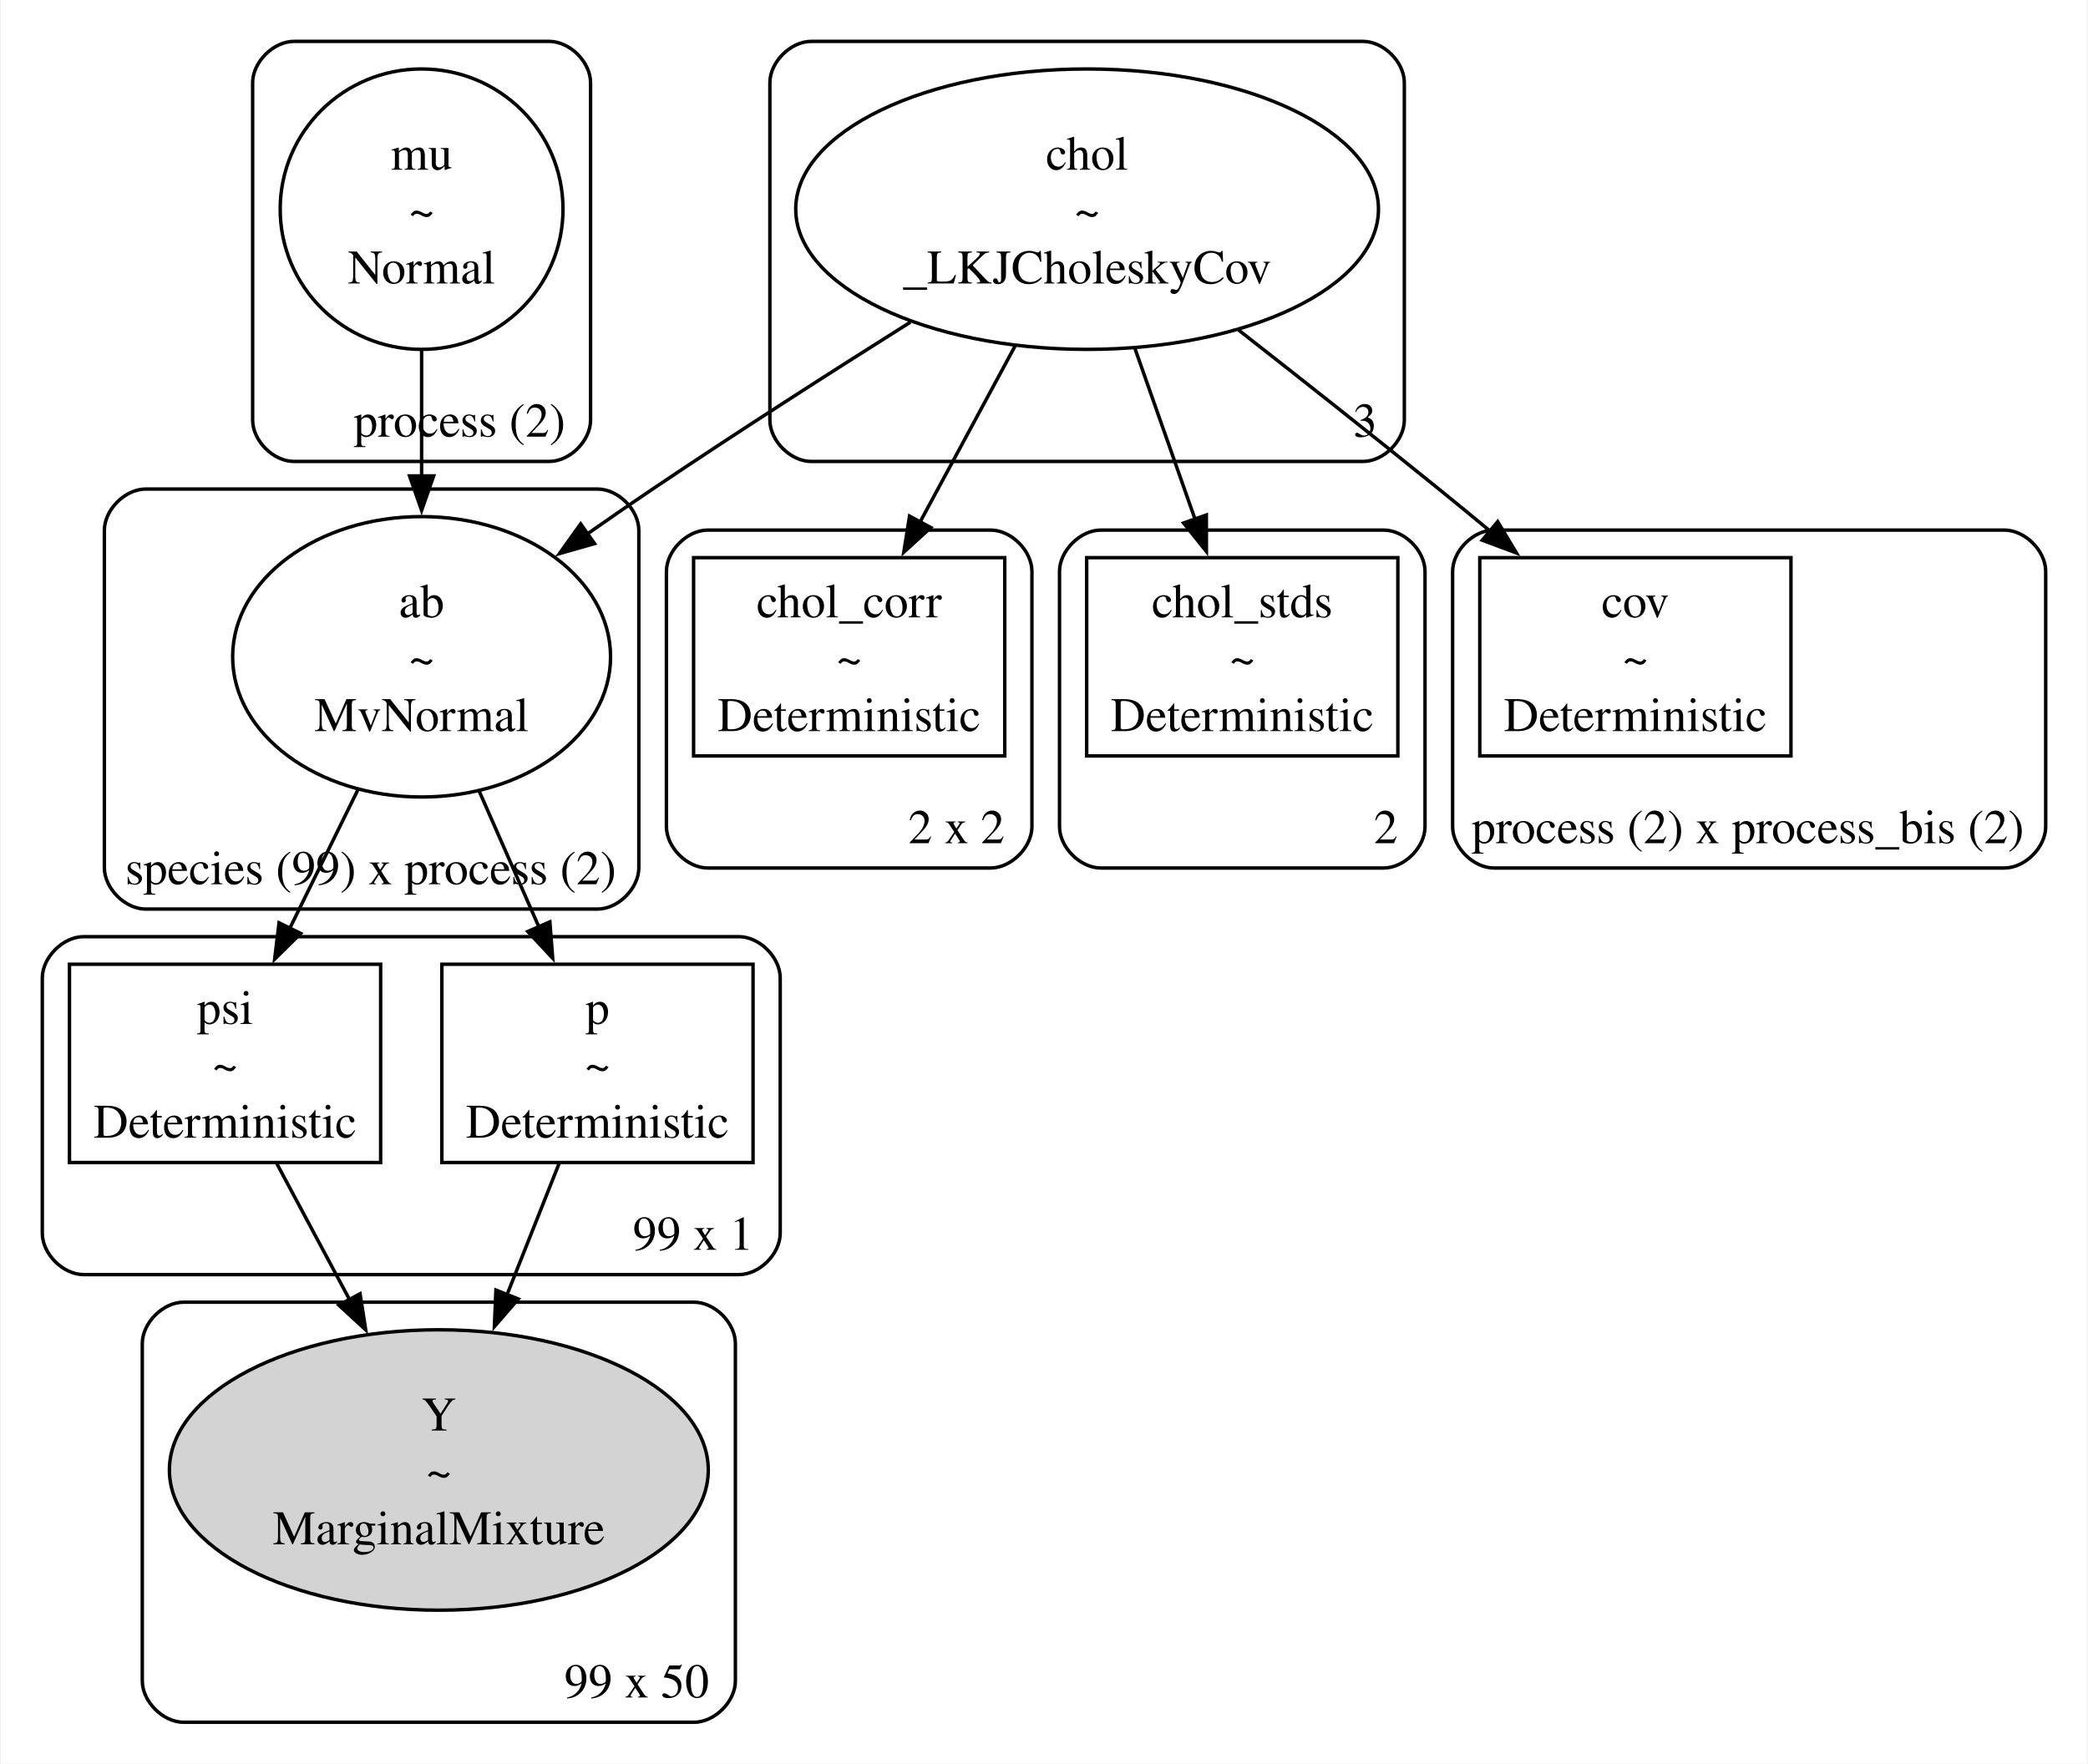
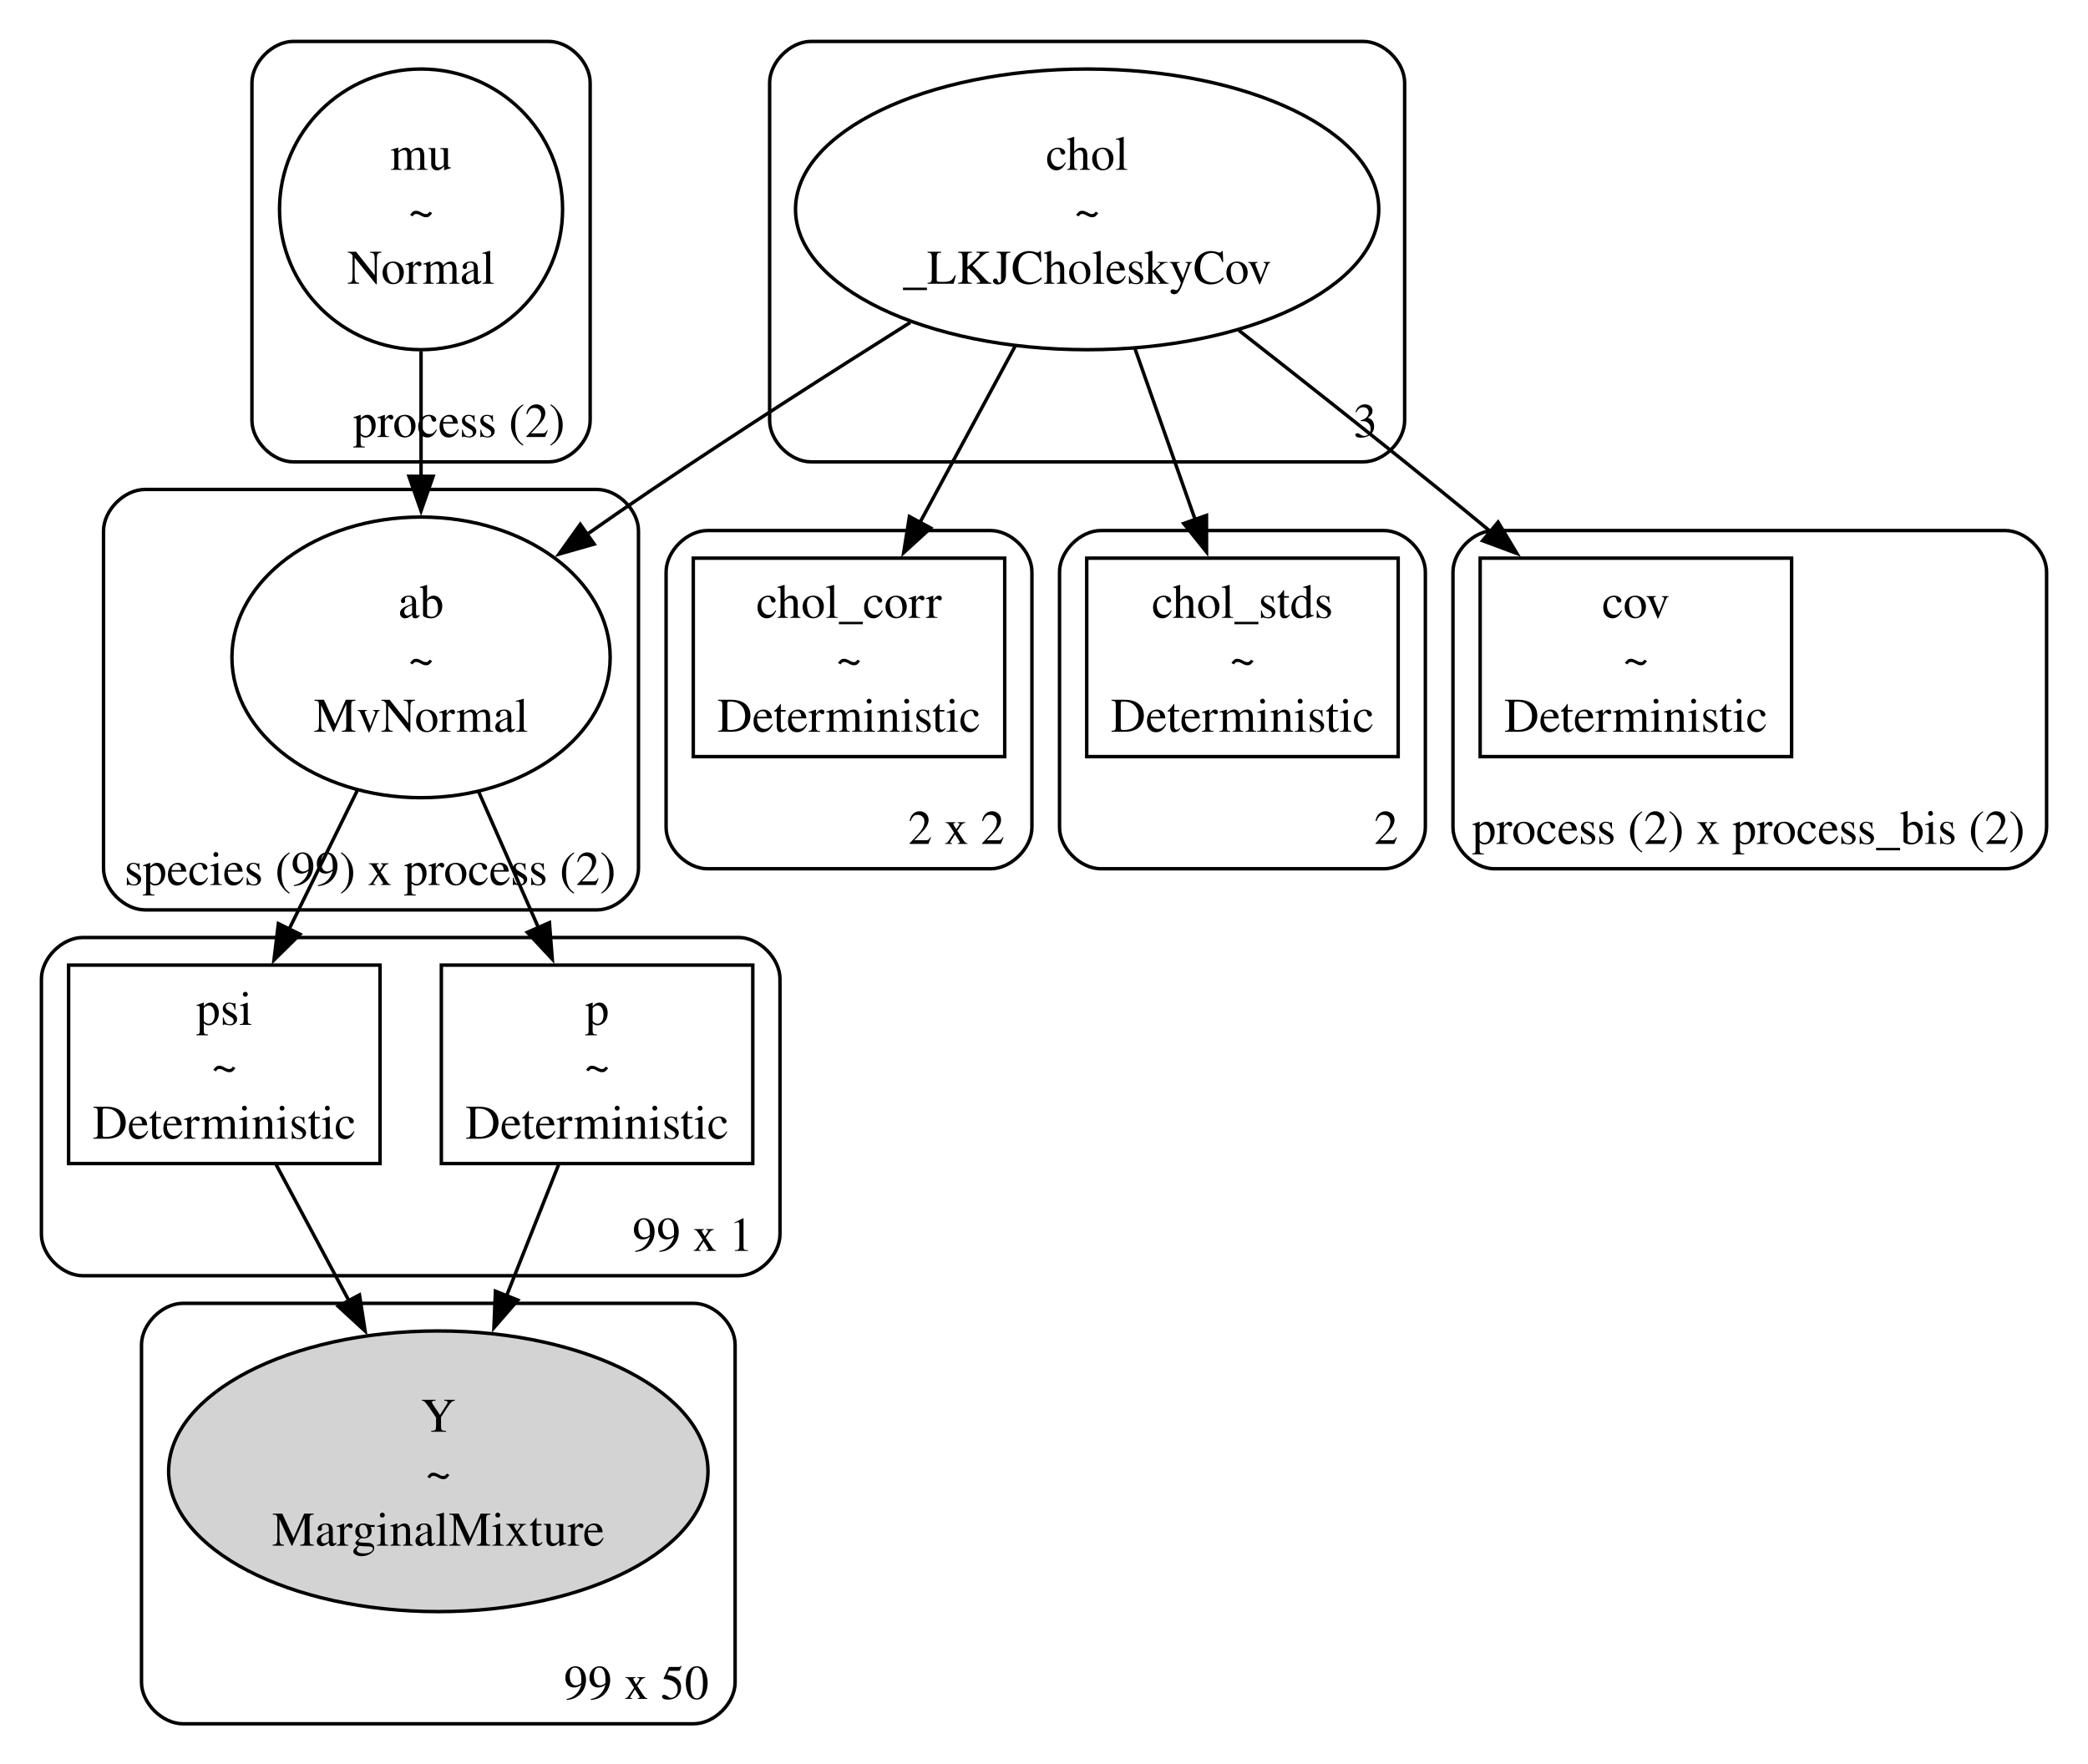
- <svg xmlns="http://www.w3.org/2000/svg" width="605pt" height="511pt" viewBox="0.00 0.00 605.00 511.45">
+ <svg xmlns="http://www.w3.org/2000/svg" width="605pt" height="511pt" viewBox="0.00 0.00 605.00 511.00">
  <g id="graph0" class="graph" transform="scale(1 1) rotate(0) translate(4 507.45)">
    <polygon fill="white" stroke="none" points="-4,4 -4,-507.45 601,-507.45 601,4 -4,4" />
    <g id="clust1" class="cluster">
      <path fill="none" stroke="black" d="M81,-373.63C81,-373.63 155,-373.63 155,-373.63 161,-373.63 167,-379.63 167,-385.63 167,-385.63 167,-483.45 167,-483.45 167,-489.45 161,-495.45 155,-495.45 155,-495.45 81,-495.45 81,-495.45 75,-495.45 69,-489.45 69,-483.45 69,-483.45 69,-385.63 69,-385.63 69,-379.63 75,-373.63 81,-373.63" />
-       <text text-anchor="middle" x="129" y="-380.83" font-family="Times,serif" font-size="14.00">process (2)</text>
+       <text xml:space="preserve" text-anchor="middle" x="129" y="-380.83" font-family="Times,serif" font-size="14.00">process (2)</text>
    </g>
    <g id="clust2" class="cluster">
      <path fill="none" stroke="black" d="M231,-373.63C231,-373.63 391,-373.63 391,-373.63 397,-373.63 403,-379.63 403,-385.63 403,-385.63 403,-483.45 403,-483.45 403,-489.45 397,-495.45 391,-495.45 391,-495.45 231,-495.45 231,-495.45 225,-495.45 219,-489.45 219,-483.45 219,-483.45 219,-385.63 219,-385.63 219,-379.63 225,-373.63 231,-373.63" />
-       <text text-anchor="middle" x="391.62" y="-380.83" font-family="Times,serif" font-size="14.00">3</text>
+       <text xml:space="preserve" text-anchor="middle" x="391.62" y="-380.83" font-family="Times,serif" font-size="14.00">3</text>
    </g>
    <g id="clust3" class="cluster">
      <path fill="none" stroke="black" d="M201,-255.73C201,-255.73 283,-255.73 283,-255.73 289,-255.73 295,-261.73 295,-267.73 295,-267.73 295,-341.73 295,-341.73 295,-347.73 289,-353.73 283,-353.73 283,-353.73 201,-353.73 201,-353.73 195,-353.73 189,-347.73 189,-341.73 189,-341.73 189,-267.73 189,-267.73 189,-261.73 195,-255.73 201,-255.73" />
-       <text text-anchor="middle" x="273.12" y="-262.93" font-family="Times,serif" font-size="14.00">2 x 2</text>
+       <text xml:space="preserve" text-anchor="middle" x="273.12" y="-262.93" font-family="Times,serif" font-size="14.00">2 x 2</text>
    </g>
    <g id="clust4" class="cluster">
      <path fill="none" stroke="black" d="M315,-255.73C315,-255.73 397,-255.73 397,-255.73 403,-255.73 409,-261.73 409,-267.73 409,-267.73 409,-341.73 409,-341.73 409,-347.73 403,-353.73 397,-353.73 397,-353.73 315,-353.73 315,-353.73 309,-353.73 303,-347.73 303,-341.73 303,-341.73 303,-267.73 303,-267.73 303,-261.73 309,-255.73 315,-255.73" />
-       <text text-anchor="middle" x="397.62" y="-262.93" font-family="Times,serif" font-size="14.00">2</text>
+       <text xml:space="preserve" text-anchor="middle" x="397.62" y="-262.93" font-family="Times,serif" font-size="14.00">2</text>
    </g>
    <g id="clust5" class="cluster">
      <path fill="none" stroke="black" d="M429,-255.73C429,-255.73 577,-255.73 577,-255.73 583,-255.73 589,-261.73 589,-267.73 589,-267.73 589,-341.73 589,-341.73 589,-347.73 583,-353.73 577,-353.73 577,-353.73 429,-353.73 429,-353.73 423,-353.73 417,-347.73 417,-341.73 417,-341.73 417,-267.73 417,-267.73 417,-261.73 423,-255.73 429,-255.73" />
-       <text text-anchor="middle" x="502.62" y="-262.93" font-family="Times,serif" font-size="14.00">process (2) x process_bis (2)</text>
+       <text xml:space="preserve" text-anchor="middle" x="502.62" y="-262.93" font-family="Times,serif" font-size="14.00">process (2) x process_bis (2)</text>
    </g>
    <g id="clust6" class="cluster">
      <path fill="none" stroke="black" d="M38,-243.82C38,-243.82 169,-243.82 169,-243.82 175,-243.82 181,-249.82 181,-255.82 181,-255.82 181,-353.63 181,-353.63 181,-359.63 175,-365.63 169,-365.63 169,-365.63 38,-365.63 38,-365.63 32,-365.63 26,-359.63 26,-353.63 26,-353.63 26,-255.82 26,-255.82 26,-249.82 32,-243.82 38,-243.82" />
-       <text text-anchor="middle" x="103.25" y="-251.02" font-family="Times,serif" font-size="14.00">species (99) x process (2)</text>
+       <text xml:space="preserve" text-anchor="middle" x="103.25" y="-251.02" font-family="Times,serif" font-size="14.00">species (99) x process (2)</text>
    </g>
    <g id="clust7" class="cluster">
      <path fill="none" stroke="black" d="M20,-137.82C20,-137.82 210,-137.82 210,-137.82 216,-137.82 222,-143.82 222,-149.82 222,-149.82 222,-223.82 222,-223.82 222,-229.82 216,-235.82 210,-235.82 210,-235.82 20,-235.82 20,-235.82 14,-235.82 8,-229.82 8,-223.82 8,-223.82 8,-149.82 8,-149.82 8,-143.82 14,-137.82 20,-137.82" />
-       <text text-anchor="middle" x="196.75" y="-145.02" font-family="Times,serif" font-size="14.00">99 x 1</text>
+       <text xml:space="preserve" text-anchor="middle" x="196.75" y="-145.02" font-family="Times,serif" font-size="14.00">99 x 1</text>
    </g>
    <g id="clust8" class="cluster">
      <path fill="none" stroke="black" d="M49,-8C49,-8 197,-8 197,-8 203,-8 209,-14 209,-20 209,-20 209,-117.82 209,-117.82 209,-123.82 203,-129.82 197,-129.82 197,-129.82 49,-129.82 49,-129.82 43,-129.82 37,-123.82 37,-117.82 37,-117.82 37,-20 37,-20 37,-14 43,-8 49,-8" />
-       <text text-anchor="middle" x="180.38" y="-15.2" font-family="Times,serif" font-size="14.00">99 x 50</text>
+       <text xml:space="preserve" text-anchor="middle" x="180.38" y="-15.2" font-family="Times,serif" font-size="14.00">99 x 50</text>
    </g>
    <g id="node1" class="node">
      <ellipse fill="none" stroke="black" cx="118" cy="-446.79" rx="41.01" ry="40.66" />
-       <text text-anchor="middle" x="118" y="-458.24" font-family="Times,serif" font-size="14.00">mu</text>
-       <text text-anchor="middle" x="118" y="-441.74" font-family="Times,serif" font-size="14.00">~</text>
-       <text text-anchor="middle" x="118" y="-425.24" font-family="Times,serif" font-size="14.00">Normal</text>
+       <text xml:space="preserve" text-anchor="middle" x="118" y="-458.24" font-family="Times,serif" font-size="14.00">mu</text>
+       <text xml:space="preserve" text-anchor="middle" x="118" y="-441.74" font-family="Times,serif" font-size="14.00">~</text>
+       <text xml:space="preserve" text-anchor="middle" x="118" y="-425.24" font-family="Times,serif" font-size="14.00">Normal</text>
    </g>
    <g id="node6" class="node">
      <ellipse fill="none" stroke="black" cx="118" cy="-316.98" rx="54.8" ry="40.66" />
-       <text text-anchor="middle" x="118" y="-328.43" font-family="Times,serif" font-size="14.00">ab</text>
-       <text text-anchor="middle" x="118" y="-311.93" font-family="Times,serif" font-size="14.00">~</text>
-       <text text-anchor="middle" x="118" y="-295.43" font-family="Times,serif" font-size="14.00">MvNormal</text>
+       <text xml:space="preserve" text-anchor="middle" x="118" y="-328.43" font-family="Times,serif" font-size="14.00">ab</text>
+       <text xml:space="preserve" text-anchor="middle" x="118" y="-311.93" font-family="Times,serif" font-size="14.00">~</text>
+       <text xml:space="preserve" text-anchor="middle" x="118" y="-295.43" font-family="Times,serif" font-size="14.00">MvNormal</text>
    </g>
    <g id="edge4" class="edge">
      <path fill="none" stroke="black" d="M118,-405.7C118,-394.16 118,-381.41 118,-369.29" />
      <polygon fill="black" stroke="black" points="121.5,-369.44 118,-359.44 114.5,-369.44 121.5,-369.44" />
    </g>
    <g id="node2" class="node">
      <ellipse fill="none" stroke="black" cx="311" cy="-446.79" rx="84.5" ry="40.66" />
-       <text text-anchor="middle" x="311" y="-458.24" font-family="Times,serif" font-size="14.00">chol</text>
-       <text text-anchor="middle" x="311" y="-441.74" font-family="Times,serif" font-size="14.00">~</text>
-       <text text-anchor="middle" x="311" y="-425.24" font-family="Times,serif" font-size="14.00">_LKJCholeskyCov</text>
+       <text xml:space="preserve" text-anchor="middle" x="311" y="-458.24" font-family="Times,serif" font-size="14.00">chol</text>
+       <text xml:space="preserve" text-anchor="middle" x="311" y="-441.74" font-family="Times,serif" font-size="14.00">~</text>
+       <text xml:space="preserve" text-anchor="middle" x="311" y="-425.24" font-family="Times,serif" font-size="14.00">_LKJCholeskyCov</text>
    </g>
    <g id="node3" class="node">
      <polygon fill="none" stroke="black" points="287.12,-345.73 196.88,-345.73 196.88,-288.23 287.12,-288.23 287.12,-345.73" />
-       <text text-anchor="middle" x="242" y="-328.43" font-family="Times,serif" font-size="14.00">chol_corr</text>
-       <text text-anchor="middle" x="242" y="-311.93" font-family="Times,serif" font-size="14.00">~</text>
-       <text text-anchor="middle" x="242" y="-295.43" font-family="Times,serif" font-size="14.00">Deterministic</text>
+       <text xml:space="preserve" text-anchor="middle" x="242" y="-328.43" font-family="Times,serif" font-size="14.00">chol_corr</text>
+       <text xml:space="preserve" text-anchor="middle" x="242" y="-311.93" font-family="Times,serif" font-size="14.00">~</text>
+       <text xml:space="preserve" text-anchor="middle" x="242" y="-295.43" font-family="Times,serif" font-size="14.00">Deterministic</text>
    </g>
    <g id="edge1" class="edge">
      <path fill="none" stroke="black" d="M290.11,-407.1C281.31,-390.79 271.1,-371.87 262.35,-355.68" />
      <polygon fill="black" stroke="black" points="265.67,-354.46 257.84,-347.32 259.51,-357.78 265.67,-354.46" />
    </g>
    <g id="node4" class="node">
      <polygon fill="none" stroke="black" points="401.12,-345.73 310.88,-345.73 310.88,-288.23 401.12,-288.23 401.12,-345.73" />
-       <text text-anchor="middle" x="356" y="-328.43" font-family="Times,serif" font-size="14.00">chol_stds</text>
-       <text text-anchor="middle" x="356" y="-311.93" font-family="Times,serif" font-size="14.00">~</text>
-       <text text-anchor="middle" x="356" y="-295.43" font-family="Times,serif" font-size="14.00">Deterministic</text>
+       <text xml:space="preserve" text-anchor="middle" x="356" y="-328.43" font-family="Times,serif" font-size="14.00">chol_stds</text>
+       <text xml:space="preserve" text-anchor="middle" x="356" y="-311.93" font-family="Times,serif" font-size="14.00">~</text>
+       <text xml:space="preserve" text-anchor="middle" x="356" y="-295.43" font-family="Times,serif" font-size="14.00">Deterministic</text>
    </g>
    <g id="edge2" class="edge">
      <path fill="none" stroke="black" d="M324.87,-406.4C330.45,-390.55 336.87,-372.32 342.42,-356.55" />
      <polygon fill="black" stroke="black" points="345.58,-358.11 345.6,-347.51 338.98,-355.78 345.58,-358.11" />
    </g>
    <g id="node5" class="node">
      <polygon fill="none" stroke="black" points="515.12,-345.73 424.88,-345.73 424.88,-288.23 515.12,-288.23 515.12,-345.73" />
-       <text text-anchor="middle" x="470" y="-328.43" font-family="Times,serif" font-size="14.00">cov</text>
-       <text text-anchor="middle" x="470" y="-311.93" font-family="Times,serif" font-size="14.00">~</text>
-       <text text-anchor="middle" x="470" y="-295.43" font-family="Times,serif" font-size="14.00">Deterministic</text>
+       <text xml:space="preserve" text-anchor="middle" x="470" y="-328.43" font-family="Times,serif" font-size="14.00">cov</text>
+       <text xml:space="preserve" text-anchor="middle" x="470" y="-311.93" font-family="Times,serif" font-size="14.00">~</text>
+       <text xml:space="preserve" text-anchor="middle" x="470" y="-295.43" font-family="Times,serif" font-size="14.00">Deterministic</text>
    </g>
    <g id="edge3" class="edge">
      <path fill="none" stroke="black" d="M354.91,-411.76C373,-397.61 394.1,-380.95 413,-365.63 417.94,-361.63 423.1,-357.4 428.2,-353.17" />
      <polygon fill="black" stroke="black" points="430.07,-356.17 435.52,-347.09 425.59,-350.79 430.07,-356.17" />
    </g>
    <g id="edge5" class="edge">
      <path fill="none" stroke="black" d="M259.73,-414.01C236.7,-399.53 209.3,-381.99 185,-365.63 178.79,-361.46 172.32,-356.99 165.95,-352.53" />
      <polygon fill="black" stroke="black" points="168.16,-349.81 157.97,-346.91 164.13,-355.53 168.16,-349.81" />
    </g>
    <g id="node7" class="node">
      <polygon fill="none" stroke="black" points="106.12,-227.82 15.88,-227.82 15.88,-170.32 106.12,-170.32 106.12,-227.82" />
-       <text text-anchor="middle" x="61" y="-210.52" font-family="Times,serif" font-size="14.00">psi</text>
-       <text text-anchor="middle" x="61" y="-194.02" font-family="Times,serif" font-size="14.00">~</text>
-       <text text-anchor="middle" x="61" y="-177.52" font-family="Times,serif" font-size="14.00">Deterministic</text>
+       <text xml:space="preserve" text-anchor="middle" x="61" y="-210.52" font-family="Times,serif" font-size="14.00">psi</text>
+       <text xml:space="preserve" text-anchor="middle" x="61" y="-194.02" font-family="Times,serif" font-size="14.00">~</text>
+       <text xml:space="preserve" text-anchor="middle" x="61" y="-177.52" font-family="Times,serif" font-size="14.00">Deterministic</text>
    </g>
    <g id="edge7" class="edge">
      <path fill="none" stroke="black" d="M99.49,-278.34C93.13,-265.41 86.01,-250.93 79.64,-237.97" />
      <polygon fill="black" stroke="black" points="82.94,-236.75 75.39,-229.32 76.66,-239.84 82.94,-236.75" />
    </g>
    <g id="node8" class="node">
      <polygon fill="none" stroke="black" points="214.12,-227.82 123.88,-227.82 123.88,-170.32 214.12,-170.32 214.12,-227.82" />
-       <text text-anchor="middle" x="169" y="-210.52" font-family="Times,serif" font-size="14.00">p</text>
-       <text text-anchor="middle" x="169" y="-194.02" font-family="Times,serif" font-size="14.00">~</text>
-       <text text-anchor="middle" x="169" y="-177.52" font-family="Times,serif" font-size="14.00">Deterministic</text>
+       <text xml:space="preserve" text-anchor="middle" x="169" y="-210.52" font-family="Times,serif" font-size="14.00">p</text>
+       <text xml:space="preserve" text-anchor="middle" x="169" y="-194.02" font-family="Times,serif" font-size="14.00">~</text>
+       <text xml:space="preserve" text-anchor="middle" x="169" y="-177.52" font-family="Times,serif" font-size="14.00">Deterministic</text>
    </g>
    <g id="edge6" class="edge">
      <path fill="none" stroke="black" d="M134.7,-278.02C140.28,-265.33 146.51,-251.19 152.1,-238.46" />
      <polygon fill="black" stroke="black" points="155.2,-240.12 156.02,-229.56 148.79,-237.31 155.2,-240.12" />
    </g>
    <g id="node9" class="node">
      <ellipse fill="lightgrey" stroke="black" cx="123" cy="-81.16" rx="78.14" ry="40.66" />
-       <text text-anchor="middle" x="123" y="-92.61" font-family="Times,serif" font-size="14.00">Y</text>
-       <text text-anchor="middle" x="123" y="-76.11" font-family="Times,serif" font-size="14.00">~</text>
-       <text text-anchor="middle" x="123" y="-59.61" font-family="Times,serif" font-size="14.00">MarginalMixture</text>
+       <text xml:space="preserve" text-anchor="middle" x="123" y="-92.61" font-family="Times,serif" font-size="14.00">Y</text>
+       <text xml:space="preserve" text-anchor="middle" x="123" y="-76.11" font-family="Times,serif" font-size="14.00">~</text>
+       <text xml:space="preserve" text-anchor="middle" x="123" y="-59.61" font-family="Times,serif" font-size="14.00">MarginalMixture</text>
    </g>
    <g id="edge8" class="edge">
      <path fill="none" stroke="black" d="M76.01,-170.01C82.35,-158.16 89.92,-144.01 97.11,-130.56" />
      <polygon fill="black" stroke="black" points="100.16,-132.27 101.79,-121.8 93.99,-128.97 100.16,-132.27" />
    </g>
    <g id="edge9" class="edge">
      <path fill="none" stroke="black" d="M157.86,-170.01C153.29,-158.48 147.86,-144.79 142.65,-131.68" />
      <polygon fill="black" stroke="black" points="146.05,-130.75 139.11,-122.75 139.55,-133.34 146.05,-130.75" />
    </g>
  </g>
</svg>
